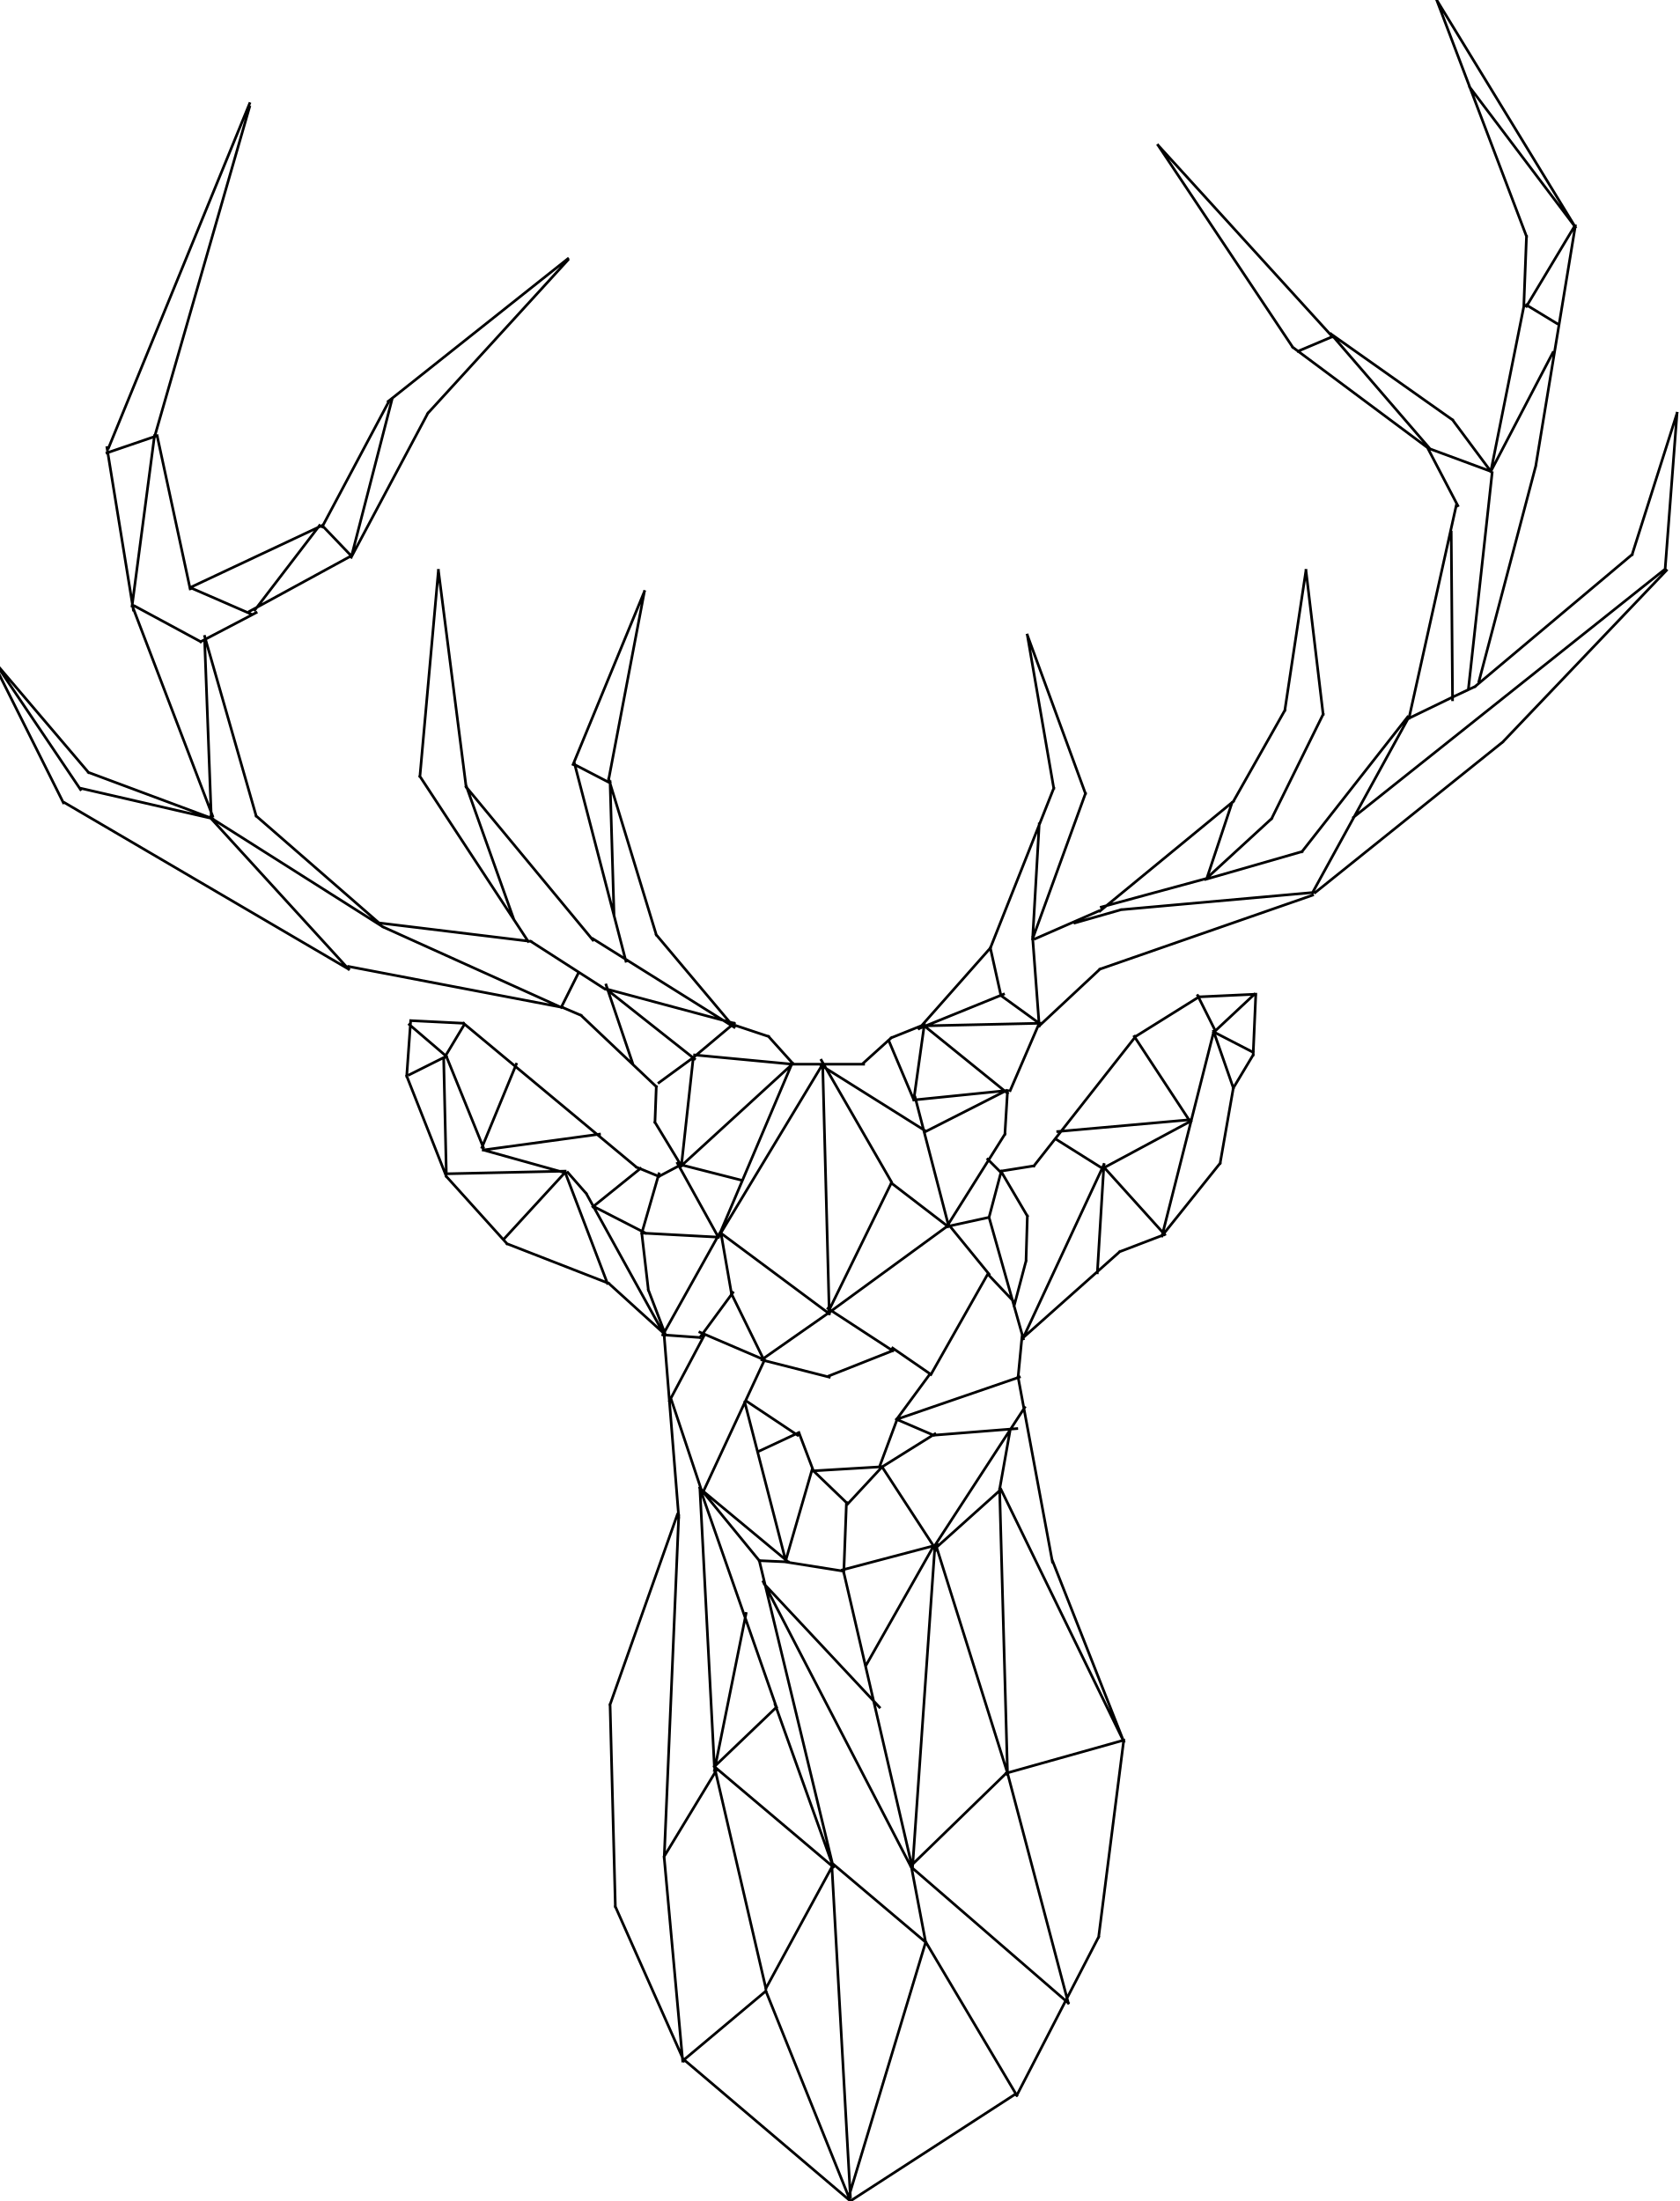
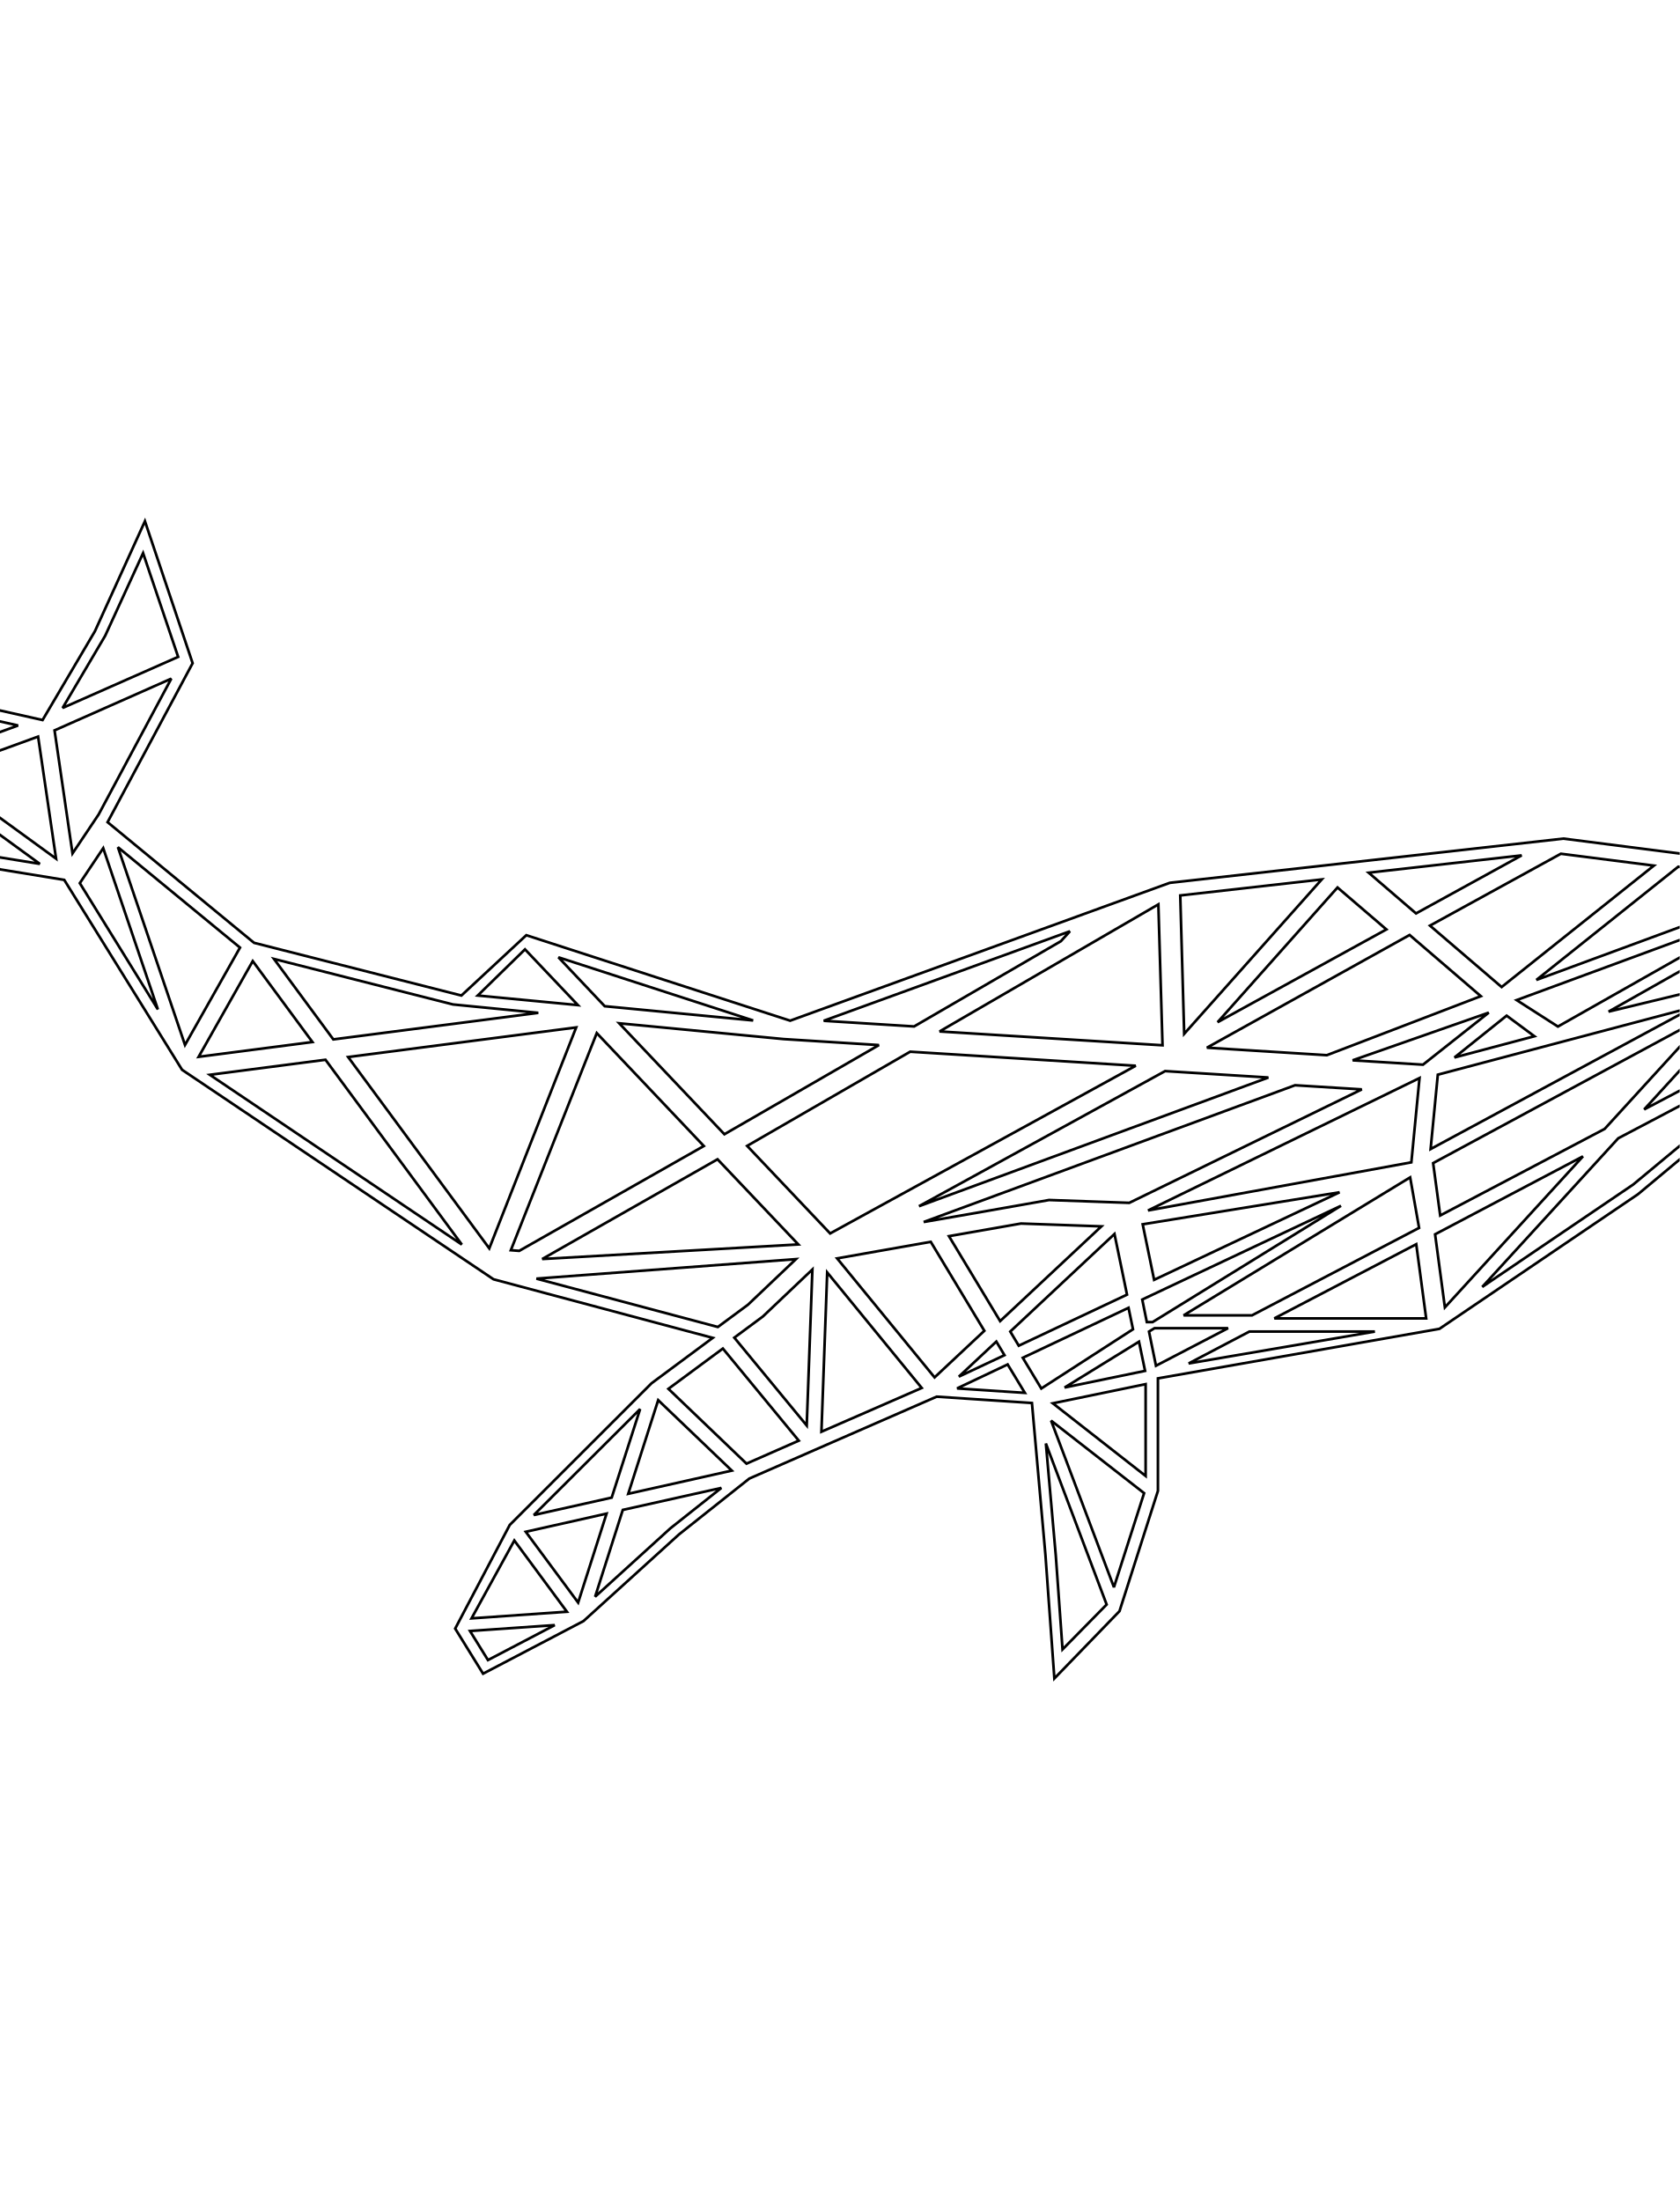
<svg xmlns="http://www.w3.org/2000/svg" style="isolation:isolate" viewBox="0 0 636 833.5" width="636" height="833.5">
  <defs>
    <clipPath id="_clipPath_ufUKWNh03Q0ow8cg9bS2G9dNbT4C2wP3">
      <rect width="636" height="833.5" />
    </clipPath>
  </defs>
  <g clip-path="url(#_clipPath_ufUKWNh03Q0ow8cg9bS2G9dNbT4C2wP3)">
-     <path d=" M 94.503 39.224 L 41.087 169.658 M 40.5 169.5 L 50.5 231 M 50.5 230.5 L 80.5 309 M 94.5 40.5 L 58.5 165.5 M 40.5 171.5 L 59.5 165 M 59.5 165 L 72 223 M 58.5 165 L 50 229.5 M 72 222.5 L 95 232.5 M 72 222.5 L 122 199 M 122 199.5 L 147 152.5 M 147 152 L 215 98 M 215 98.5 L 162 156.5 M 162 156.5 L 133 211 M 133 211 L 148.5 151 M 122 199 L 133 210.5 M 133 210.5 L 94.5 231.5 M 96.5 231 L 121 199 M 97 232 L 76 243 M 76 243 L 51 229.5 M 77.5 243 L 80 309.5 M -1 254 L 24 304 M -0.5 253 L 30.5 299 M 30.5 298.5 L 80.5 310 M 80.5 310 L 33.5 292.5 M 33.5 292.5 L -0.5 252.5 M 24.5 304 L 132 367 M 132 367 L 79.5 309.5 M 79.5 309.5 L 145 351 M 145 351 L 212.5 381.5 M 212.5 381.5 L 219 368.5 M 229 374.5 L 201 356.5 M 201 356.5 L 143.5 349.5 M 143.5 349.5 L 97 309 M 97 309 L 77.5 241 M 132 366 L 213 381.5 M 213 381.5 L 220 384.5 M 220 384.5 L 248.5 411.5 M 248.5 411.5 L 248 425 M 248 425 L 258 441.5 M 258 441.5 L 262.5 400.5 M 262.5 400.5 L 249.5 410 M 262.5 400.5 L 278 387.5 M 278 387.5 L 229.5 374.5 M 229.5 374.5 L 263 401 M 229.5 373 L 239.5 402.5 M 200 356.5 L 159 294 M 159 294 L 166 216 M 166 216 L 176.5 298 M 176.5 298 L 224.5 356 M 224.5 355.5 L 278 389 M 176.5 297.5 L 194.5 348 M 217.5 289 L 237 364 M 217 289.5 L 244 224 M 244 224 L 230.5 295 M 230.5 295 L 248.5 354 M 248.5 354 L 277.5 388.5 M 217.5 289.5 L 231 296.5 M 231 296 L 232.5 346.5 M 258.5 441 L 300 403 M 300 403 L 263 399.5 M 300 402.5 L 291 392.5 M 291 392.5 L 277.5 388 M 258 441 L 249.5 445.5 M 249.5 445.5 L 241 442 M 241 442 L 175.5 387.5 M 175.5 387.5 L 155.5 386.5 M 155.5 386.5 L 154 407.5 M 154 407.5 L 169 445.5 M 169 445.5 L 192 471 M 192 471 L 230.5 486 M 230.5 486 L 252 505.5 M 252 505.5 L 245.5 488.5 M 245.5 488.5 L 243 467 M 243 467 L 249.5 444.5 M 242.5 442.5 L 224.5 457 M 225 457 L 244.5 467 M 244 467 L 272 468.5 M 272 468.5 L 256.5 440.5 M 215 444 L 222 452 M 222 452 L 251 504.5 M 214 444 L 230 486 M 213.5 444.5 L 191 469 M 214 443.5 L 169 444.5 M 169 444.5 L 168 401 M 168 401 L 175.5 388.5 M 155 388 L 169 400 M 169 400 L 155 407 M 169 400 L 183 434.5 M 182.5 434.5 L 195.5 403 M 183 435.5 L 227 429.5 M 183 435.5 L 213.5 444 M 299.5 403 L 327 403 M 327 402.5 L 337.5 393 M 337.5 393 L 350 388 M 350 388 L 346 416.5 M 346 416.5 L 336.5 394 M 311.5 403 L 272 468.5 M 272 468.5 L 300 402.5 M 257.5 441 L 281 447 M 311.5 403 L 314 497.5 M 314 497.5 L 273 467 M 273 467 L 277 490 M 277 490 L 289 514.5 M 289 514.5 L 314 497 M 314 497 L 358.5 464.5 M 359 464.5 L 337.5 448 M 337.5 448 L 313.5 497 M 337.5 447.5 L 311 401.5 M 272.5 467 L 251 505.5 M 251 505.5 L 265 506.5 M 265 506.5 L 277.5 489.5 M 266.5 506 L 253.5 530.5 M 251.5 506 L 257 574.5 M 265 504.5 L 289.5 515 M 289.5 515 L 266 565.5 M 266 565.5 L 254 529.5 M 288.5 515 L 314 521.5 M 314 521 L 338 511.5 M 338 511.5 L 313.5 495.5 M 338 510.5 L 352.5 520.5 M 352.5 520.5 L 374 482.5 M 374.5 482.5 L 359 463.5 M 359 463.5 L 346.5 415.5 M 311 403.5 L 350 428 M 350.5 428.5 L 381 413 M 381 413 L 346.5 416.5 M 350 388.5 L 381.5 414 M 382.5 413 L 393.5 387.5 M 393.5 387.5 L 379 377 M 379 377 L 375 359 M 375 359 L 348 389.5 M 348 389.5 L 380 376.5 M 394 387.5 L 349 388.5 M 391 355 L 393.5 388.5 M 393.5 388.5 L 416.5 367 M 416.5 367 L 497 339 M 375 359 L 399 298.5 M 399 298.5 L 389 240.5 M 389 240.5 L 411 300.5 M 411 300.5 L 391 355.5 M 391 355.5 L 393.5 312 M 392 355.5 L 416 345 M 416.5 345 L 467 303.5 M 467 303.5 L 486.5 269 M 486.5 269 L 494.5 216 M 494.5 216 L 501 270.5 M 501 270.5 L 481.5 310 M 481.5 310 L 457 332.5 M 457 332.5 L 466.5 304 M 457.5 332.5 L 417 343.5 M 407 349.5 L 424.5 344.5 M 424.5 344.5 L 497 338 M 497 338 L 533.5 271.5 M 512.5 309.5 L 630.5 215.5 M 630.5 215.5 L 635 156.5 M 635 156.5 L 618 210 M 618 210 L 558.5 260 M 558.5 260 L 550 264 M 550 264 L 533.5 272 M 533.5 272 L 551.5 191 M 552 191.5 L 540.5 169.5 M 540.5 169.5 L 489.5 131.5 M 489.5 131.5 L 438.5 55 M 438.5 55 L 504.5 127.5 M 504.5 127.5 L 491.5 133 M 504 126.5 L 541.5 170 M 541.5 170 L 564.5 178.5 M 564.5 178.5 L 550 159 M 550 159 L 504 126.5 M 565 179 L 556 261 M 549.5 201.5 L 550 265 M 560 258 L 581.5 176.5 M 581.5 176.5 L 596.5 85.5 M 596.5 86 L 544 0 M 544 0 L 578 89.5 M 578 89.5 L 577 115.5 M 577 116 L 564.5 178.5 M 564.5 178.5 L 588 133.5 M 589.5 122.5 L 578 115.5 M 578 116 L 596 86 M 596.5 86 L 556.5 33 M 498 338 L 569 281 M 569 281 L 631 216 M 381.5 413 L 380.5 429.5 M 380.5 429.5 L 358.5 464.5 M 358.5 464.5 L 374.5 461 M 374.5 461 L 379 444 M 379 444 L 374 439 M 379 443.5 L 391.5 441.5 M 391.5 441.5 L 430 392.5 M 430 392.5 L 454 377.5 M 454 377.5 L 475.5 376.5 M 475.5 376.5 L 474.5 399.5 M 474.5 399.5 L 467 412 M 467 412 L 462 440.5 M 462 440.5 L 440 468 M 440 468 L 459.5 391 M 459.5 391 L 475 376.5 M 460 391 L 474.5 398.5 M 459.5 390.5 L 467 412 M 460 390 L 453.5 377 M 450.5 424.5 L 429.5 392.5 M 451 424 L 400.5 428.5 M 451 424.5 L 417.5 442.5 M 417.5 442.5 L 400 431.5 M 418 442 L 441 467.5 M 441 467.5 L 424 474 M 424 474 L 387.5 506.5 M 387.5 506.5 L 418 441 M 418 441 L 415.5 482 M 379 443.5 L 389 460.5 M 389 460.5 L 388.5 477.5 M 388.5 477.5 L 384 494.5 M 374.5 461 L 387.5 507 M 374.5 483 L 383.5 492.5 M 387 506 L 385.5 521.5 M 385.5 521.5 L 398.5 591.5 M 386 521.5 L 339.5 537.5 M 339.5 537.5 L 352 520.5 M 533 271.5 L 493 322.5 M 493 322.5 L 456.5 333 M 339.5 537.5 L 353.5 543.5 M 353.5 543.5 L 385 541 M 388 533 L 353.5 586 M 382.5 541.5 L 378.5 564 M 378.5 564.5 L 354 586.5 M 379 564 L 425.5 659.5 M 425.5 659.5 L 398.5 591 M 339.5 538 L 333 555.5 M 333 555.5 L 308 557 M 308 557 L 321 569.5 M 321 569.5 L 334 555.5 M 334 555.5 L 354.5 587 M 334 555.5 L 354 543 M 308 557 L 302.5 542.5 M 302.5 542.5 L 287.5 549.5 M 282 531 L 297.5 591 M 297.5 591 L 307.5 556.5 M 302 543.5 L 282.5 530.5 M 266 564.5 L 298.5 591.5 M 298.5 591.5 L 287.5 591 M 287.5 591 L 265 563.5 M 265 563.5 L 270.5 669 M 270.5 669 L 294 646.5 M 294 646.5 L 265 563.5 M 282.5 611 L 270.5 670.5 M 287.5 591 L 315.5 707 M 315.5 707 L 293.5 645.5 M 315.5 707 L 270.5 669 M 270.5 669 L 290 753 M 290 753 L 315 707 M 315 707 L 322 832 M 321.5 831.5 L 350.5 735.5 M 350.5 735.5 L 315 705.5 M 350.5 735.5 L 345 706.5 M 345 706.5 L 381 671.5 M 381 671.5 L 425.5 659 M 381.5 672 L 378.5 564 M 354.5 585.5 L 381.5 671.5 M 354 585.5 L 345.5 707.5 M 345.5 707.5 L 319.5 595.5 M 319.5 595.5 L 320.5 569 M 319 594.5 L 355 585 M 319.5 595 L 297.5 591.5 M 289.5 600 L 333 646.5 M 289 599 L 345.5 708 M 345 707 L 404.5 758.5 M 404.5 758.5 L 381.5 671.5 M 425.5 659 L 416 733.5 M 416 733.5 L 385 793.5 M 385 793.5 L 350 734.5 M 384.5 793 L 322 833.5 M 322 833.5 L 259 780 M 259 780 L 290 754 M 290 754 L 322 833.5 M 258.5 780.5 L 251.5 703.5 M 251.5 703.5 L  257 574 M 251.5 703 L 271.5 670 M 256.5 573.5 L 231 645.5 M 231 645.5 L 233 722 M 233 722 L 259 780.5 M 328 630.5 L 353.5 585.5" fill-rule="evenodd" fill="none" vector-effect="non-scaling-stroke" stroke-width="1" stroke="rgb(0,0,0)" stroke-linejoin="miter" stroke-linecap="square" stroke-miterlimit="3" />
+     <path d="M397.213 454.436 370.369 459.178 349.751 462.766 490.363 410.974 515.641 412.541 427.603 455.509 397.213 454.436ZM316.969 476.539 352.431 470.271 372.719 503.96 353.875 521.609 316.969 476.539ZM378.698 500.29 359.318 468.127 386.574 463.343 417.047 464.415 378.698 500.29ZM382.533 504.249 421.995 467.302 426.737 490.27 385.75 509.609 382.533 504.249ZM480.261 408.047 347.978 456.787 441.17 405.614 480.261 408.047ZM387.275 514.186 427.315 495.259 429.005 503.383 394.285 525.815 387.275 514.186ZM434.242 500.661 432.51 492.125 507.765 456.622 436.428 500.661 434.242 500.661ZM432.675 463.632 507.229 451.509 437.005 484.662 432.675 463.632ZM448.18 498.105 533.949 445.86 537.33 464.993 474.075 498.105 448.18 498.105ZM199.284 354.152 174.707 376.997 96.196 357.039 40.734 311.35 72.939 251.147 54.878 197.376 35.951 239.023 16.117 272.671-87.961 249.291-56.581 302.526.117 329.246 24.322 333.205 68.939 405.119 186.872 484.456 269.878 506.64 246.704 523.835 193.016 577.482 172.357 616.738 182.913 633.81 220.932 613.893 257.054 581.111 283.733 559.916 308.516 549.071 354.658 528.907 390.739 531.299 395.852 588.863 399.233 635.624 423.892 610.141 438.448 564.576 438.448 521.98 545.041 503.218 620.213 452.251 707.673 379.306 723.961 334.483 592.008 317.577 442.943 334.318 299.197 386.522 199.284 354.152ZM434.696 458.395 537.495 408.253 534.403 440.169 434.696 458.395ZM430.036 403.593 314.33 467.096 282.909 433.943 344.638 398.274 430.036 403.593ZM332.803 395.759 274.291 429.53 234.457 387.512 296.723 393.491 332.803 395.759ZM363.07 521.32 377.255 508.042 380.348 513.197 363.07 521.32ZM362.41 525.773 381.544 516.702 388.059 527.464 362.41 525.773ZM313.217 481.858 349.009 525.609 311.031 542.185 313.217 481.858ZM403.11 525.444 431.273 508.084 433.582 519.135 403.11 525.444ZM398.656 531.423 433.789 524.165 433.789 558.927 398.656 531.423ZM482.529 499.259 536.258 471.178 540.011 499.259 482.529 499.259ZM271.693 439.014 302.289 471.26 205.304 476.786 271.693 439.014ZM266.497 433.984 196.603 473.693 193.428 473.446 225.963 391.223 266.497 433.984ZM218.169 389.079 185.264 472.745 131.823 400.295 218.169 389.079ZM203.82 383.553 126.215 393.614 103.742 363.142 171.532 380.378 203.82 383.553ZM37.353 308.422 27.456 323.185 20.653 276.589 64.857 257.002 37.353 308.422ZM95.701 363.966 118.298 394.604 75.207 400.212 95.701 363.966ZM14.426 278.939 21.23 325.164-23.387 292.712 14.426 278.939ZM90.876 358.853 70.052 395.717 44.651 320.834 90.876 358.853ZM39.085 321.205 59.785 382.275 30.219 334.442 39.085 321.205ZM-28.995 295.062 15.086 327.143-1.12 324.504-48.417 302.113-28.995 295.062ZM301.382 476.827 283.197 494.105 271.817 502.517 203.119 484.208 301.382 476.827ZM307.609 480.745 305.464 539.835 278.043 506.558 288.847 498.558 307.609 480.745ZM273.713 510.681 302.454 545.566 282.661 554.267 253.096 525.938 273.713 510.681ZM249.22 530.227 277.095 556.906 237.88 565.689 249.22 530.227ZM229.674 573.194 218.912 606.883 199.077 580.08 229.674 573.194ZM437.17 502.97 465.004 502.97 437.706 517.197 435.067 504.249 437.17 502.97ZM541.701 435.138 544.423 406.975 641.573 381.244 541.701 435.138ZM538.815 403.181 512.177 401.532 563.721 383.471 538.815 403.181ZM574.277 378.728 669.531 343.637 589.905 388.749 574.277 378.728ZM542.65 440.458 647.47 383.883 607.595 427.51 545.33 460.292 542.65 440.458ZM622.564 420.129 662.191 376.79 696.787 381.038 622.564 420.129ZM704.251 375.636 669.531 371.306 716.415 341.947 704.251 375.636ZM502.404 399.594 457.004 396.748 533.743 354.07 560.711 377.244 502.404 399.594ZM440.18 395.841 355.772 390.604 438.613 342.483 440.18 395.841ZM448.386 391.511 446.901 339.101 500.466 333.04 448.386 391.511ZM218.829 380.625 180.893 376.997 198.789 359.513 218.829 380.625ZM54.177 209.458 67.455 248.755 23.704 268.094 39.827 240.755 54.177 209.458ZM123.246 401.325 174.872 471.302 79.454 407.016 123.246 401.325ZM285.177 386.439 228.973 381.038 211.448 362.523 285.177 386.439ZM346.122 388.707 311.897 386.563 405.13 352.668 401.708 356.42 346.122 388.707ZM6.839 274.733-29.819 288.093-72.787 256.837 6.839 274.733ZM-35.551 290.196-55.262 297.371-76.993 260.053-35.551 290.196ZM235.818 571.792 273.136 563.462 253.838 578.761 225.344 604.657 235.818 571.792ZM242.375 533.608 231.612 567.132 202.129 573.73 242.375 533.608ZM194.748 583.379 214.664 610.347 178.542 612.862 194.748 583.379ZM177.965 617.646 210.046 615.419 184.769 628.655 177.965 617.646ZM402.326 624.614 399.77 589.028 396.017 546.638 419.026 607.625 402.326 624.614ZM421.789 601.069 397.996 537.979 433.211 565.442 421.789 601.069ZM473.086 504.249 520.589 504.249 450.077 516.331 473.086 504.249ZM612.75 431.056 685.86 392.542 618.399 448.581 561.247 487.342 612.75 431.056ZM543.392 467.426 599.389 437.901 547.103 495.094 543.392 467.426ZM661.613 370.399 609.08 383.099 691.715 336.339 711.92 338.895 661.613 370.399ZM568.587 373.78 541.454 350.524 591.019 323.308 626.234 327.803 568.587 373.78ZM581.741 371.1 635.47 328.215 681.984 334.153 581.741 371.1ZM461.045 387.099 506.445 336.091 524.96 351.967 461.045 387.099ZM576.174 323.927 536.176 345.905 518.238 330.483 576.174 323.927ZM550.732 400.459 570.484 384.625 580.999 392.419 550.732 400.459Z" fill-rule="evenodd" fill="none" vector-effect="non-scaling-stroke" stroke-width="1" stroke="rgb(0,0,0)" stroke-linejoin="miter" stroke-linecap="square" stroke-miterlimit="3" />
  </g>
</svg>
